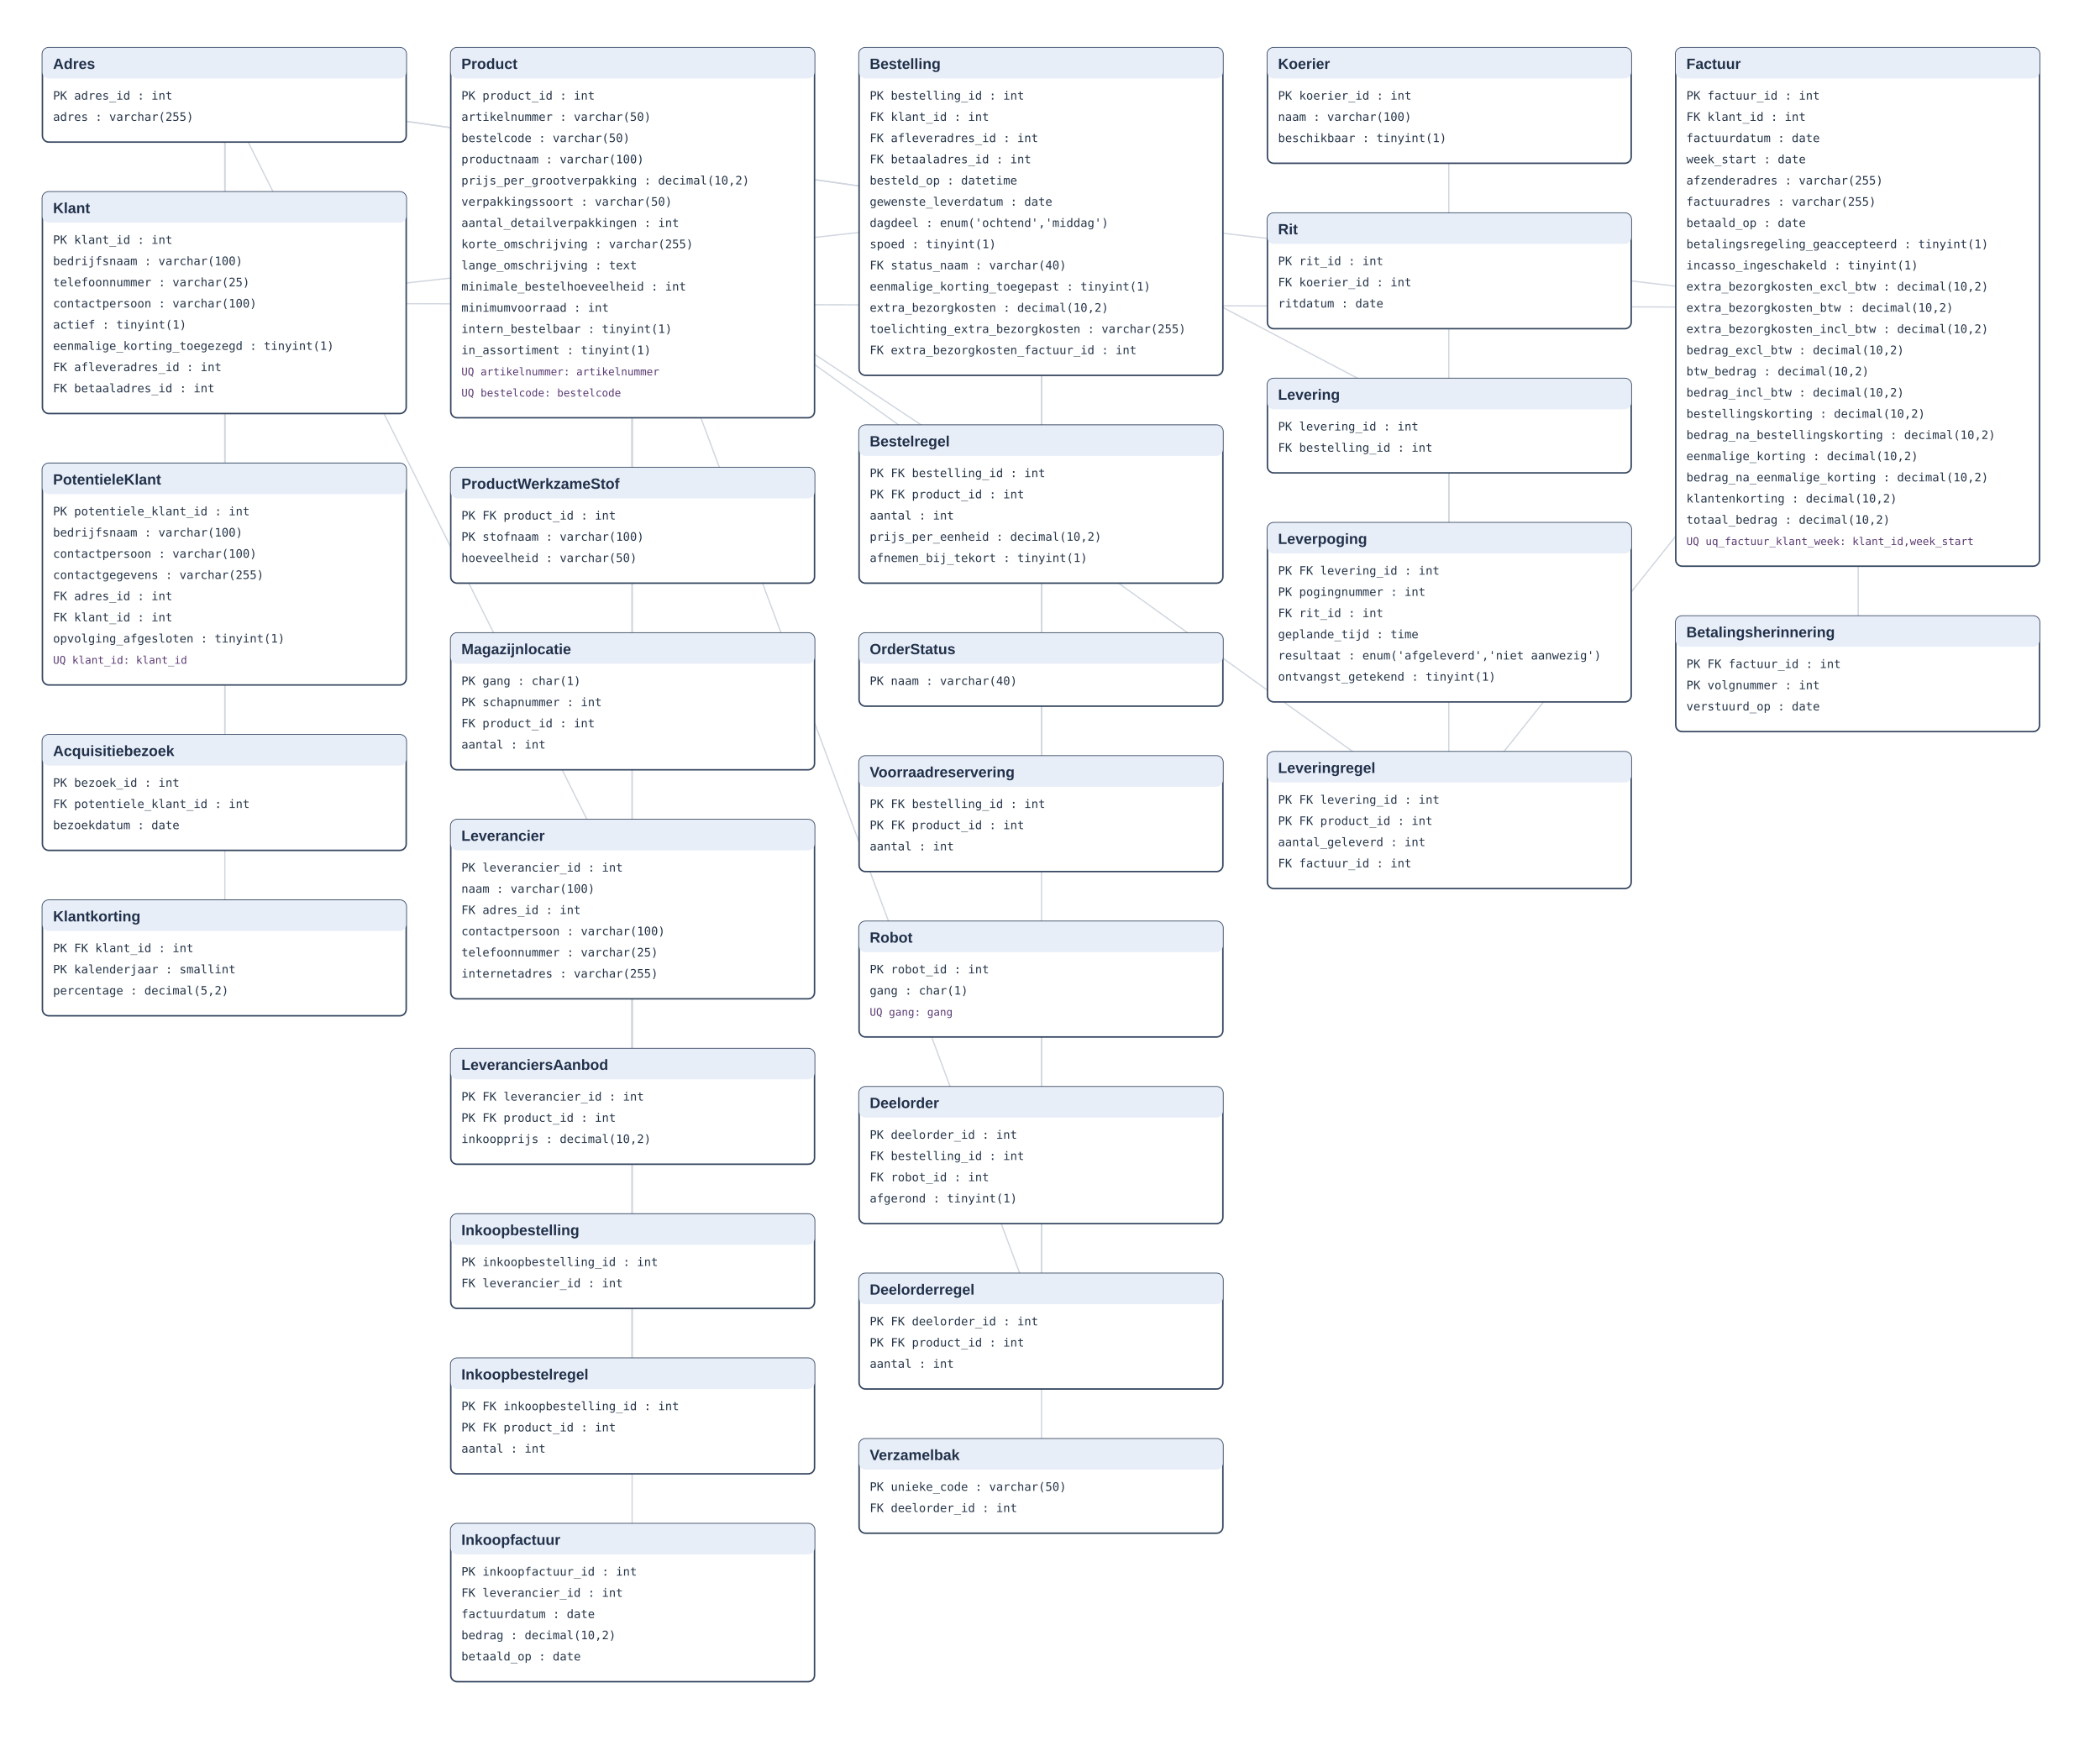
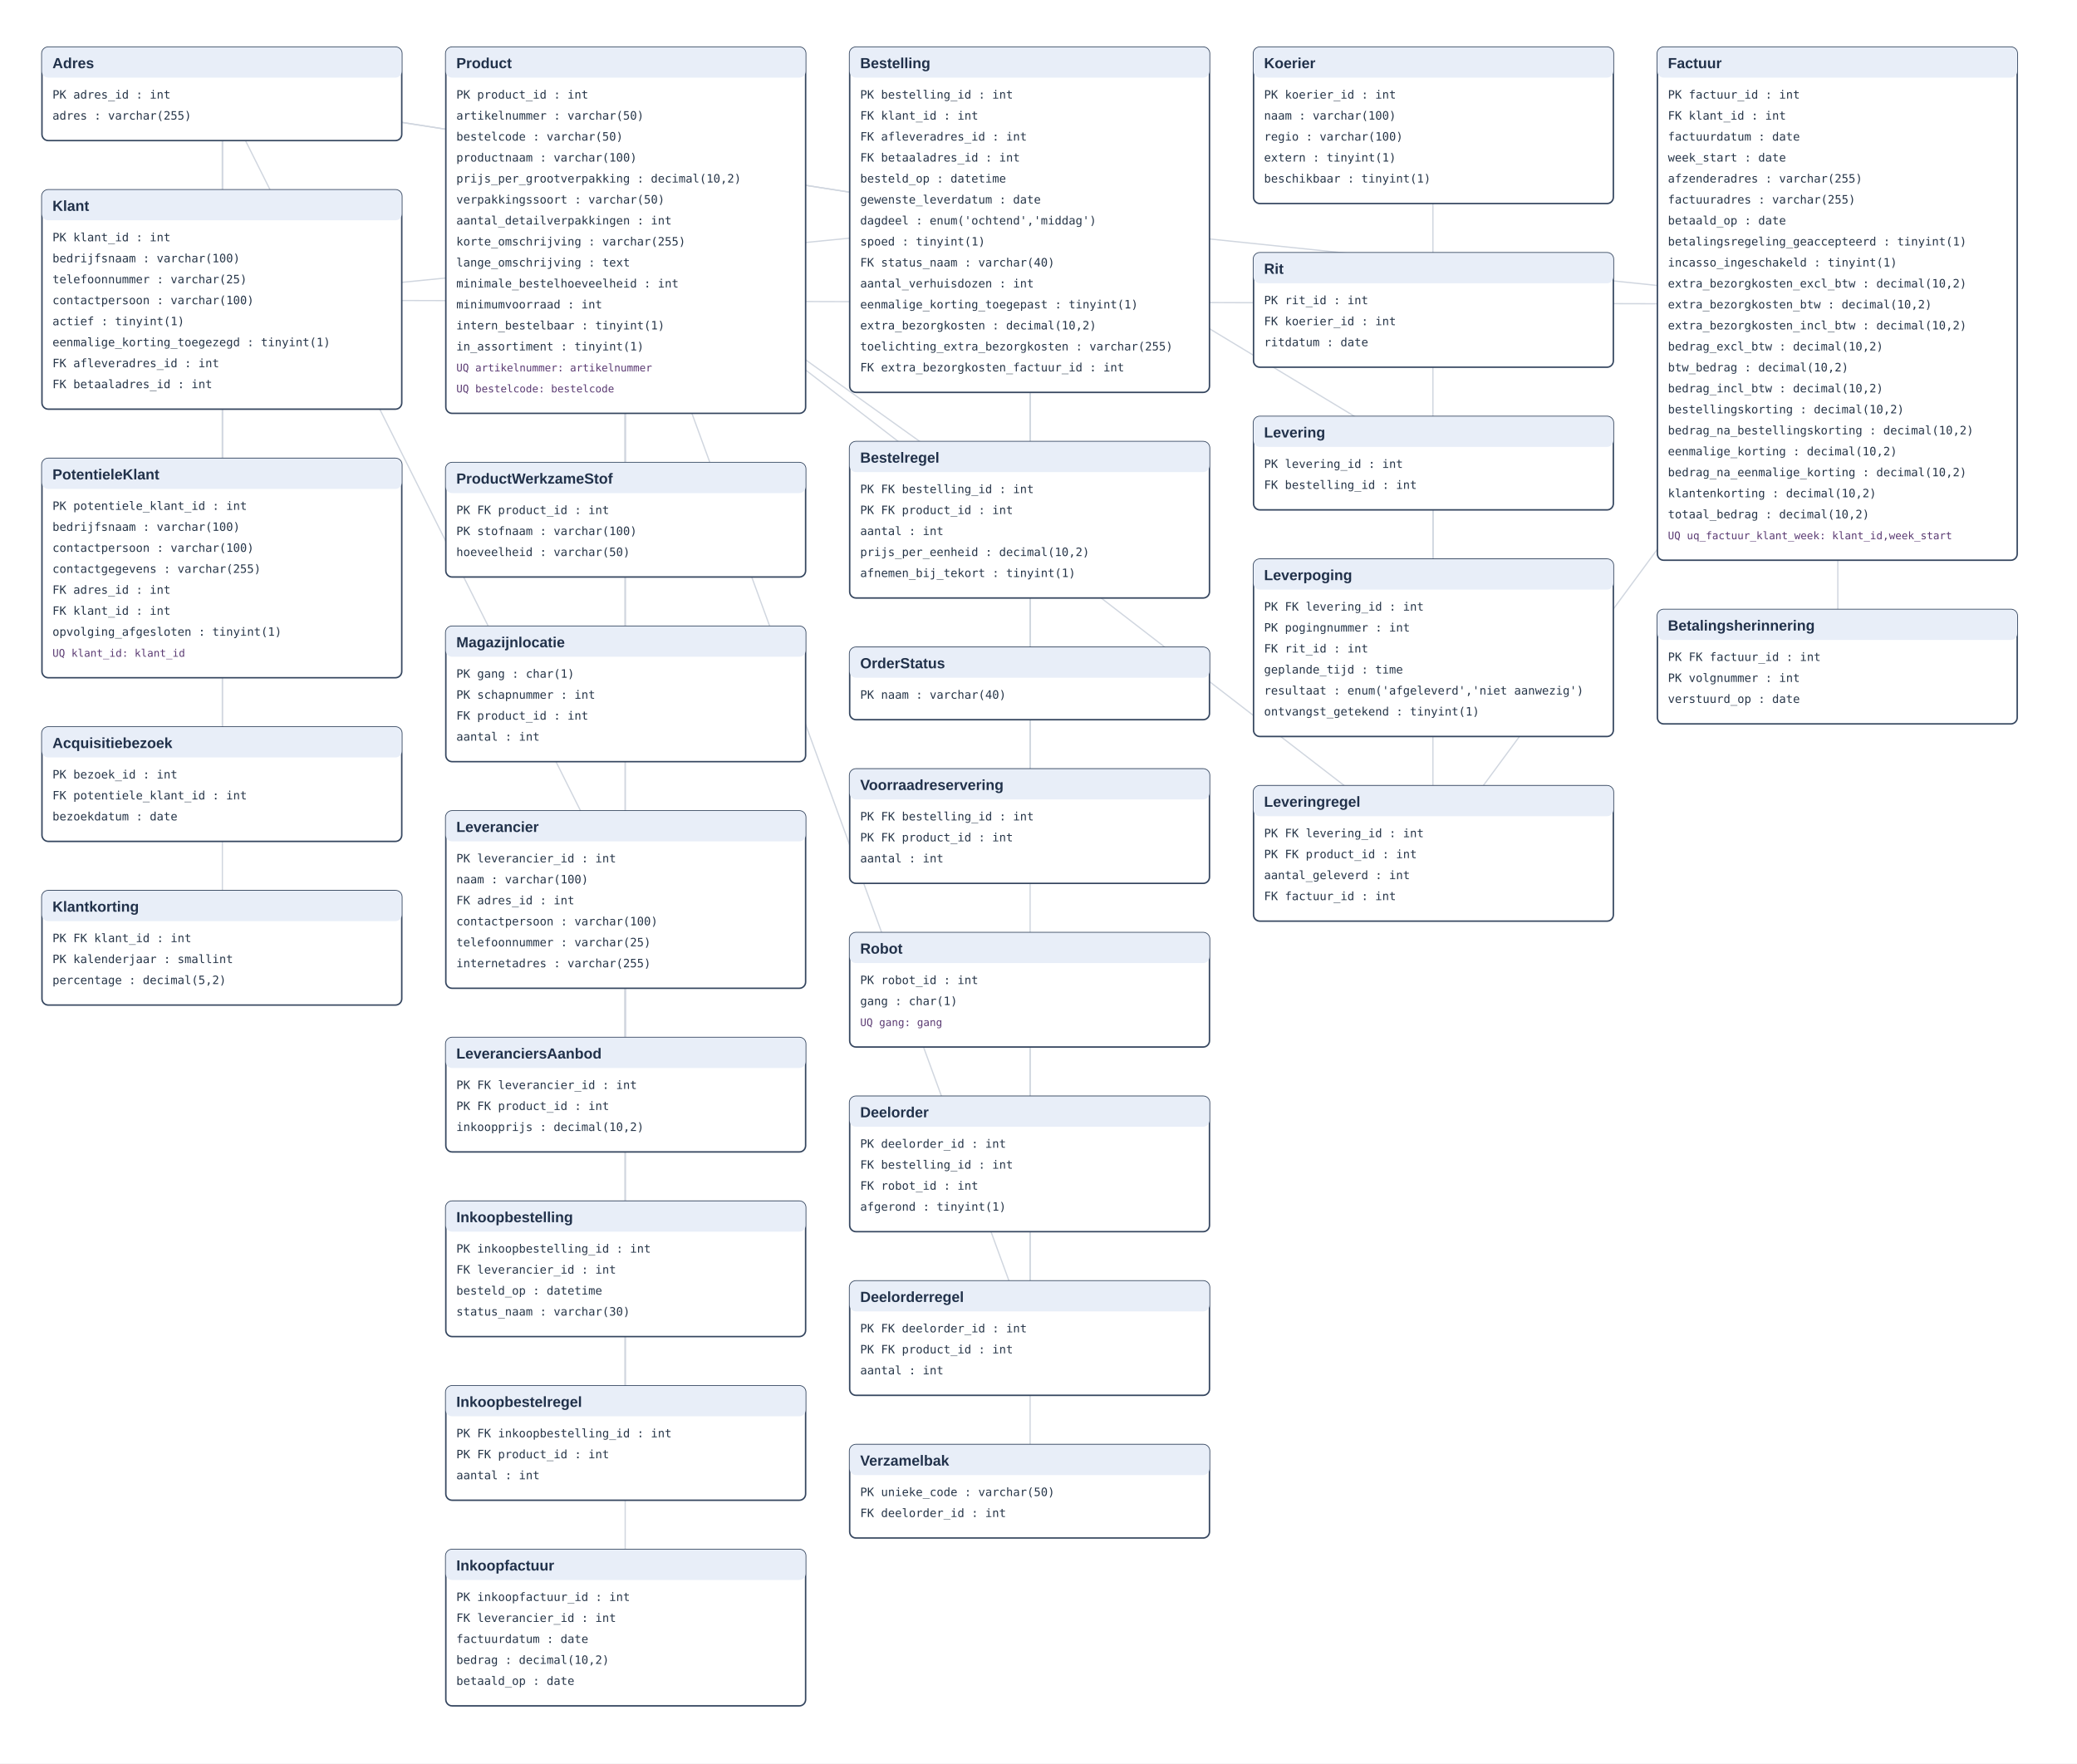
- <svg xmlns="http://www.w3.org/2000/svg" width="1980" height="1641" viewBox="0 0 1980 1641">
+ <svg xmlns="http://www.w3.org/2000/svg" width="1980" height="1681" viewBox="0 0 1980 1681">
  <rect width="100%" height="100%" fill="#fff" />
  <defs>
    <marker id="arrow" markerWidth="7" markerHeight="7" refX="6" refY="3" orient="auto">
      <path d="M0 0 L6 3 L0 6" fill="none" stroke="#A0ACBD" />
    </marker>
  </defs>
  <path d="M212,748 L212,542" stroke="#D0D6DF" stroke-width="1.2" fill="none" marker-end="url(#arrow)" />
-   <path d="M982,200 L212,286" stroke="#D0D6DF" stroke-width="1.2" fill="none" marker-end="url(#arrow)" />
-   <path d="M982,200 L212,90" stroke="#D0D6DF" stroke-width="1.2" fill="none" marker-end="url(#arrow)" />
-   <path d="M982,200 L212,90" stroke="#D0D6DF" stroke-width="1.2" fill="none" marker-end="url(#arrow)" />
-   <path d="M982,200 L982,632" stroke="#D0D6DF" stroke-width="1.2" fill="none" marker-end="url(#arrow)" />
-   <path d="M982,200 L1752,290" stroke="#D0D6DF" stroke-width="1.2" fill="none" marker-end="url(#arrow)" />
-   <path d="M982,476 L982,200" stroke="#D0D6DF" stroke-width="1.2" fill="none" marker-end="url(#arrow)" />
-   <path d="M982,476 L596,220" stroke="#D0D6DF" stroke-width="1.2" fill="none" marker-end="url(#arrow)" />
+   <path d="M982,210 L212,286" stroke="#D0D6DF" stroke-width="1.2" fill="none" marker-end="url(#arrow)" />
+   <path d="M982,210 L212,90" stroke="#D0D6DF" stroke-width="1.2" fill="none" marker-end="url(#arrow)" />
+   <path d="M982,210 L212,90" stroke="#D0D6DF" stroke-width="1.2" fill="none" marker-end="url(#arrow)" />
+   <path d="M982,210 L982,652" stroke="#D0D6DF" stroke-width="1.2" fill="none" marker-end="url(#arrow)" />
+   <path d="M982,210 L1752,290" stroke="#D0D6DF" stroke-width="1.2" fill="none" marker-end="url(#arrow)" />
+   <path d="M982,496 L982,210" stroke="#D0D6DF" stroke-width="1.2" fill="none" marker-end="url(#arrow)" />
+   <path d="M982,496 L596,220" stroke="#D0D6DF" stroke-width="1.2" fill="none" marker-end="url(#arrow)" />
  <path d="M1752,636 L1752,290" stroke="#D0D6DF" stroke-width="1.2" fill="none" marker-end="url(#arrow)" />
-   <path d="M982,1090 L982,200" stroke="#D0D6DF" stroke-width="1.2" fill="none" marker-end="url(#arrow)" />
-   <path d="M982,1090 L982,924" stroke="#D0D6DF" stroke-width="1.2" fill="none" marker-end="url(#arrow)" />
-   <path d="M982,1256 L982,1090" stroke="#D0D6DF" stroke-width="1.2" fill="none" marker-end="url(#arrow)" />
-   <path d="M982,1256 L596,220" stroke="#D0D6DF" stroke-width="1.2" fill="none" marker-end="url(#arrow)" />
+   <path d="M982,1110 L982,210" stroke="#D0D6DF" stroke-width="1.2" fill="none" marker-end="url(#arrow)" />
+   <path d="M982,1110 L982,944" stroke="#D0D6DF" stroke-width="1.2" fill="none" marker-end="url(#arrow)" />
+   <path d="M982,1276 L982,1110" stroke="#D0D6DF" stroke-width="1.2" fill="none" marker-end="url(#arrow)" />
+   <path d="M982,1276 L596,220" stroke="#D0D6DF" stroke-width="1.2" fill="none" marker-end="url(#arrow)" />
  <path d="M1752,290 L212,286" stroke="#D0D6DF" stroke-width="1.2" fill="none" marker-end="url(#arrow)" />
-   <path d="M596,1190 L596,858" stroke="#D0D6DF" stroke-width="1.2" fill="none" marker-end="url(#arrow)" />
-   <path d="M596,1336 L596,1190" stroke="#D0D6DF" stroke-width="1.2" fill="none" marker-end="url(#arrow)" />
-   <path d="M596,1336 L596,220" stroke="#D0D6DF" stroke-width="1.2" fill="none" marker-end="url(#arrow)" />
-   <path d="M596,1512 L596,858" stroke="#D0D6DF" stroke-width="1.2" fill="none" marker-end="url(#arrow)" />
+   <path d="M596,1210 L596,858" stroke="#D0D6DF" stroke-width="1.2" fill="none" marker-end="url(#arrow)" />
+   <path d="M596,1376 L596,1210" stroke="#D0D6DF" stroke-width="1.2" fill="none" marker-end="url(#arrow)" />
+   <path d="M596,1376 L596,220" stroke="#D0D6DF" stroke-width="1.2" fill="none" marker-end="url(#arrow)" />
+   <path d="M596,1552 L596,858" stroke="#D0D6DF" stroke-width="1.2" fill="none" marker-end="url(#arrow)" />
  <path d="M212,286 L212,90" stroke="#D0D6DF" stroke-width="1.2" fill="none" marker-end="url(#arrow)" />
  <path d="M212,286 L212,90" stroke="#D0D6DF" stroke-width="1.2" fill="none" marker-end="url(#arrow)" />
  <path d="M212,904 L212,286" stroke="#D0D6DF" stroke-width="1.2" fill="none" marker-end="url(#arrow)" />
  <path d="M596,858 L212,90" stroke="#D0D6DF" stroke-width="1.2" fill="none" marker-end="url(#arrow)" />
  <path d="M596,1044 L596,858" stroke="#D0D6DF" stroke-width="1.2" fill="none" marker-end="url(#arrow)" />
  <path d="M596,1044 L596,220" stroke="#D0D6DF" stroke-width="1.2" fill="none" marker-end="url(#arrow)" />
-   <path d="M1366,402 L982,200" stroke="#D0D6DF" stroke-width="1.2" fill="none" marker-end="url(#arrow)" />
-   <path d="M1366,774 L1366,402" stroke="#D0D6DF" stroke-width="1.2" fill="none" marker-end="url(#arrow)" />
-   <path d="M1366,774 L596,220" stroke="#D0D6DF" stroke-width="1.2" fill="none" marker-end="url(#arrow)" />
-   <path d="M1366,774 L1752,290" stroke="#D0D6DF" stroke-width="1.2" fill="none" marker-end="url(#arrow)" />
-   <path d="M1366,578 L1366,402" stroke="#D0D6DF" stroke-width="1.2" fill="none" marker-end="url(#arrow)" />
-   <path d="M1366,578 L1366,256" stroke="#D0D6DF" stroke-width="1.2" fill="none" marker-end="url(#arrow)" />
+   <path d="M1366,442 L982,210" stroke="#D0D6DF" stroke-width="1.2" fill="none" marker-end="url(#arrow)" />
+   <path d="M1366,814 L1366,442" stroke="#D0D6DF" stroke-width="1.2" fill="none" marker-end="url(#arrow)" />
+   <path d="M1366,814 L596,220" stroke="#D0D6DF" stroke-width="1.2" fill="none" marker-end="url(#arrow)" />
+   <path d="M1366,814 L1752,290" stroke="#D0D6DF" stroke-width="1.2" fill="none" marker-end="url(#arrow)" />
+   <path d="M1366,618 L1366,442" stroke="#D0D6DF" stroke-width="1.2" fill="none" marker-end="url(#arrow)" />
+   <path d="M1366,618 L1366,296" stroke="#D0D6DF" stroke-width="1.2" fill="none" marker-end="url(#arrow)" />
  <path d="M596,662 L596,220" stroke="#D0D6DF" stroke-width="1.2" fill="none" marker-end="url(#arrow)" />
  <path d="M212,542 L212,90" stroke="#D0D6DF" stroke-width="1.2" fill="none" marker-end="url(#arrow)" />
  <path d="M212,542 L212,286" stroke="#D0D6DF" stroke-width="1.2" fill="none" marker-end="url(#arrow)" />
  <path d="M596,496 L596,220" stroke="#D0D6DF" stroke-width="1.2" fill="none" marker-end="url(#arrow)" />
-   <path d="M1366,256 L1366,100" stroke="#D0D6DF" stroke-width="1.2" fill="none" marker-end="url(#arrow)" />
-   <path d="M982,1402 L982,1090" stroke="#D0D6DF" stroke-width="1.2" fill="none" marker-end="url(#arrow)" />
-   <path d="M982,768 L982,476" stroke="#D0D6DF" stroke-width="1.2" fill="none" marker-end="url(#arrow)" />
-   <path d="M982,768 L982,476" stroke="#D0D6DF" stroke-width="1.2" fill="none" marker-end="url(#arrow)" />
+   <path d="M1366,296 L1366,120" stroke="#D0D6DF" stroke-width="1.2" fill="none" marker-end="url(#arrow)" />
+   <path d="M982,1422 L982,1110" stroke="#D0D6DF" stroke-width="1.2" fill="none" marker-end="url(#arrow)" />
+   <path d="M982,788 L982,496" stroke="#D0D6DF" stroke-width="1.2" fill="none" marker-end="url(#arrow)" />
+   <path d="M982,788 L982,496" stroke="#D0D6DF" stroke-width="1.2" fill="none" marker-end="url(#arrow)" />
  <rect x="40" y="45" width="343" height="89" rx="6" fill="white" stroke="#35465F" stroke-width="1.4" />
  <rect x="40" y="45" width="343" height="29" rx="6" fill="#E8EEF8" />
  <text x="50" y="65" font-family="Arial" font-size="14" font-weight="bold" fill="#21314A">Adres</text>
  <text x="50" y="94" font-family="monospace" font-size="11" fill="#263548">PK adres_id : int</text>
  <text x="50" y="114" font-family="monospace" font-size="11" fill="#263548">adres : varchar(255)</text>
  <rect x="40" y="181" width="343" height="209" rx="6" fill="white" stroke="#35465F" stroke-width="1.4" />
  <rect x="40" y="181" width="343" height="29" rx="6" fill="#E8EEF8" />
  <text x="50" y="201" font-family="Arial" font-size="14" font-weight="bold" fill="#21314A">Klant</text>
  <text x="50" y="230" font-family="monospace" font-size="11" fill="#263548">PK klant_id : int</text>
  <text x="50" y="250" font-family="monospace" font-size="11" fill="#263548">bedrijfsnaam : varchar(100)</text>
  <text x="50" y="270" font-family="monospace" font-size="11" fill="#263548">telefoonnummer : varchar(25)</text>
  <text x="50" y="290" font-family="monospace" font-size="11" fill="#263548">contactpersoon : varchar(100)</text>
  <text x="50" y="310" font-family="monospace" font-size="11" fill="#263548">actief : tinyint(1)</text>
  <text x="50" y="330" font-family="monospace" font-size="11" fill="#263548">eenmalige_korting_toegezegd : tinyint(1)</text>
  <text x="50" y="350" font-family="monospace" font-size="11" fill="#263548">FK afleveradres_id : int</text>
  <text x="50" y="370" font-family="monospace" font-size="11" fill="#263548">FK betaaladres_id : int</text>
  <rect x="40" y="437" width="343" height="209" rx="6" fill="white" stroke="#35465F" stroke-width="1.4" />
  <rect x="40" y="437" width="343" height="29" rx="6" fill="#E8EEF8" />
  <text x="50" y="457" font-family="Arial" font-size="14" font-weight="bold" fill="#21314A">PotentieleKlant</text>
  <text x="50" y="486" font-family="monospace" font-size="11" fill="#263548">PK potentiele_klant_id : int</text>
  <text x="50" y="506" font-family="monospace" font-size="11" fill="#263548">bedrijfsnaam : varchar(100)</text>
  <text x="50" y="526" font-family="monospace" font-size="11" fill="#263548">contactpersoon : varchar(100)</text>
  <text x="50" y="546" font-family="monospace" font-size="11" fill="#263548">contactgegevens : varchar(255)</text>
  <text x="50" y="566" font-family="monospace" font-size="11" fill="#263548">FK adres_id : int</text>
  <text x="50" y="586" font-family="monospace" font-size="11" fill="#263548">FK klant_id : int</text>
  <text x="50" y="606" font-family="monospace" font-size="11" fill="#263548">opvolging_afgesloten : tinyint(1)</text>
  <text x="50" y="626" font-family="monospace" font-size="10" fill="#5A3A72">UQ klant_id: klant_id</text>
  <rect x="40" y="693" width="343" height="109" rx="6" fill="white" stroke="#35465F" stroke-width="1.4" />
  <rect x="40" y="693" width="343" height="29" rx="6" fill="#E8EEF8" />
  <text x="50" y="713" font-family="Arial" font-size="14" font-weight="bold" fill="#21314A">Acquisitiebezoek</text>
  <text x="50" y="742" font-family="monospace" font-size="11" fill="#263548">PK bezoek_id : int</text>
  <text x="50" y="762" font-family="monospace" font-size="11" fill="#263548">FK potentiele_klant_id : int</text>
  <text x="50" y="782" font-family="monospace" font-size="11" fill="#263548">bezoekdatum : date</text>
  <rect x="40" y="849" width="343" height="109" rx="6" fill="white" stroke="#35465F" stroke-width="1.4" />
  <rect x="40" y="849" width="343" height="29" rx="6" fill="#E8EEF8" />
  <text x="50" y="869" font-family="Arial" font-size="14" font-weight="bold" fill="#21314A">Klantkorting</text>
  <text x="50" y="898" font-family="monospace" font-size="11" fill="#263548">PK FK klant_id : int</text>
  <text x="50" y="918" font-family="monospace" font-size="11" fill="#263548">PK kalenderjaar : smallint</text>
  <text x="50" y="938" font-family="monospace" font-size="11" fill="#263548">percentage : decimal(5,2)</text>
  <rect x="425" y="45" width="343" height="349" rx="6" fill="white" stroke="#35465F" stroke-width="1.4" />
  <rect x="425" y="45" width="343" height="29" rx="6" fill="#E8EEF8" />
  <text x="435" y="65" font-family="Arial" font-size="14" font-weight="bold" fill="#21314A">Product</text>
  <text x="435" y="94" font-family="monospace" font-size="11" fill="#263548">PK product_id : int</text>
  <text x="435" y="114" font-family="monospace" font-size="11" fill="#263548">artikelnummer : varchar(50)</text>
  <text x="435" y="134" font-family="monospace" font-size="11" fill="#263548">bestelcode : varchar(50)</text>
  <text x="435" y="154" font-family="monospace" font-size="11" fill="#263548">productnaam : varchar(100)</text>
  <text x="435" y="174" font-family="monospace" font-size="11" fill="#263548">prijs_per_grootverpakking : decimal(10,2)</text>
  <text x="435" y="194" font-family="monospace" font-size="11" fill="#263548">verpakkingssoort : varchar(50)</text>
  <text x="435" y="214" font-family="monospace" font-size="11" fill="#263548">aantal_detailverpakkingen : int</text>
  <text x="435" y="234" font-family="monospace" font-size="11" fill="#263548">korte_omschrijving : varchar(255)</text>
  <text x="435" y="254" font-family="monospace" font-size="11" fill="#263548">lange_omschrijving : text</text>
  <text x="435" y="274" font-family="monospace" font-size="11" fill="#263548">minimale_bestelhoeveelheid : int</text>
  <text x="435" y="294" font-family="monospace" font-size="11" fill="#263548">minimumvoorraad : int</text>
  <text x="435" y="314" font-family="monospace" font-size="11" fill="#263548">intern_bestelbaar : tinyint(1)</text>
  <text x="435" y="334" font-family="monospace" font-size="11" fill="#263548">in_assortiment : tinyint(1)</text>
  <text x="435" y="354" font-family="monospace" font-size="10" fill="#5A3A72">UQ artikelnummer: artikelnummer</text>
  <text x="435" y="374" font-family="monospace" font-size="10" fill="#5A3A72">UQ bestelcode: bestelcode</text>
  <rect x="425" y="441" width="343" height="109" rx="6" fill="white" stroke="#35465F" stroke-width="1.4" />
  <rect x="425" y="441" width="343" height="29" rx="6" fill="#E8EEF8" />
  <text x="435" y="461" font-family="Arial" font-size="14" font-weight="bold" fill="#21314A">ProductWerkzameStof</text>
  <text x="435" y="490" font-family="monospace" font-size="11" fill="#263548">PK FK product_id : int</text>
  <text x="435" y="510" font-family="monospace" font-size="11" fill="#263548">PK stofnaam : varchar(100)</text>
  <text x="435" y="530" font-family="monospace" font-size="11" fill="#263548">hoeveelheid : varchar(50)</text>
  <rect x="425" y="597" width="343" height="129" rx="6" fill="white" stroke="#35465F" stroke-width="1.4" />
  <rect x="425" y="597" width="343" height="29" rx="6" fill="#E8EEF8" />
  <text x="435" y="617" font-family="Arial" font-size="14" font-weight="bold" fill="#21314A">Magazijnlocatie</text>
  <text x="435" y="646" font-family="monospace" font-size="11" fill="#263548">PK gang : char(1)</text>
  <text x="435" y="666" font-family="monospace" font-size="11" fill="#263548">PK schapnummer : int</text>
  <text x="435" y="686" font-family="monospace" font-size="11" fill="#263548">FK product_id : int</text>
  <text x="435" y="706" font-family="monospace" font-size="11" fill="#263548">aantal : int</text>
  <rect x="425" y="773" width="343" height="169" rx="6" fill="white" stroke="#35465F" stroke-width="1.4" />
  <rect x="425" y="773" width="343" height="29" rx="6" fill="#E8EEF8" />
  <text x="435" y="793" font-family="Arial" font-size="14" font-weight="bold" fill="#21314A">Leverancier</text>
  <text x="435" y="822" font-family="monospace" font-size="11" fill="#263548">PK leverancier_id : int</text>
  <text x="435" y="842" font-family="monospace" font-size="11" fill="#263548">naam : varchar(100)</text>
  <text x="435" y="862" font-family="monospace" font-size="11" fill="#263548">FK adres_id : int</text>
  <text x="435" y="882" font-family="monospace" font-size="11" fill="#263548">contactpersoon : varchar(100)</text>
  <text x="435" y="902" font-family="monospace" font-size="11" fill="#263548">telefoonnummer : varchar(25)</text>
  <text x="435" y="922" font-family="monospace" font-size="11" fill="#263548">internetadres : varchar(255)</text>
  <rect x="425" y="989" width="343" height="109" rx="6" fill="white" stroke="#35465F" stroke-width="1.4" />
  <rect x="425" y="989" width="343" height="29" rx="6" fill="#E8EEF8" />
  <text x="435" y="1009" font-family="Arial" font-size="14" font-weight="bold" fill="#21314A">LeveranciersAanbod</text>
  <text x="435" y="1038" font-family="monospace" font-size="11" fill="#263548">PK FK leverancier_id : int</text>
  <text x="435" y="1058" font-family="monospace" font-size="11" fill="#263548">PK FK product_id : int</text>
  <text x="435" y="1078" font-family="monospace" font-size="11" fill="#263548">inkoopprijs : decimal(10,2)</text>
-   <rect x="425" y="1145" width="343" height="89" rx="6" fill="white" stroke="#35465F" stroke-width="1.4" />
+   <rect x="425" y="1145" width="343" height="129" rx="6" fill="white" stroke="#35465F" stroke-width="1.4" />
  <rect x="425" y="1145" width="343" height="29" rx="6" fill="#E8EEF8" />
  <text x="435" y="1165" font-family="Arial" font-size="14" font-weight="bold" fill="#21314A">Inkoopbestelling</text>
  <text x="435" y="1194" font-family="monospace" font-size="11" fill="#263548">PK inkoopbestelling_id : int</text>
  <text x="435" y="1214" font-family="monospace" font-size="11" fill="#263548">FK leverancier_id : int</text>
-   <rect x="425" y="1281" width="343" height="109" rx="6" fill="white" stroke="#35465F" stroke-width="1.4" />
-   <rect x="425" y="1281" width="343" height="29" rx="6" fill="#E8EEF8" />
-   <text x="435" y="1301" font-family="Arial" font-size="14" font-weight="bold" fill="#21314A">Inkoopbestelregel</text>
-   <text x="435" y="1330" font-family="monospace" font-size="11" fill="#263548">PK FK inkoopbestelling_id : int</text>
-   <text x="435" y="1350" font-family="monospace" font-size="11" fill="#263548">PK FK product_id : int</text>
-   <text x="435" y="1370" font-family="monospace" font-size="11" fill="#263548">aantal : int</text>
-   <rect x="425" y="1437" width="343" height="149" rx="6" fill="white" stroke="#35465F" stroke-width="1.4" />
-   <rect x="425" y="1437" width="343" height="29" rx="6" fill="#E8EEF8" />
-   <text x="435" y="1457" font-family="Arial" font-size="14" font-weight="bold" fill="#21314A">Inkoopfactuur</text>
-   <text x="435" y="1486" font-family="monospace" font-size="11" fill="#263548">PK inkoopfactuur_id : int</text>
-   <text x="435" y="1506" font-family="monospace" font-size="11" fill="#263548">FK leverancier_id : int</text>
-   <text x="435" y="1526" font-family="monospace" font-size="11" fill="#263548">factuurdatum : date</text>
-   <text x="435" y="1546" font-family="monospace" font-size="11" fill="#263548">bedrag : decimal(10,2)</text>
-   <text x="435" y="1566" font-family="monospace" font-size="11" fill="#263548">betaald_op : date</text>
-   <rect x="810" y="45" width="343" height="309" rx="6" fill="white" stroke="#35465F" stroke-width="1.4" />
+   <text x="435" y="1234" font-family="monospace" font-size="11" fill="#263548">besteld_op : datetime</text>
+   <text x="435" y="1254" font-family="monospace" font-size="11" fill="#263548">status_naam : varchar(30)</text>
+   <rect x="425" y="1321" width="343" height="109" rx="6" fill="white" stroke="#35465F" stroke-width="1.4" />
+   <rect x="425" y="1321" width="343" height="29" rx="6" fill="#E8EEF8" />
+   <text x="435" y="1341" font-family="Arial" font-size="14" font-weight="bold" fill="#21314A">Inkoopbestelregel</text>
+   <text x="435" y="1370" font-family="monospace" font-size="11" fill="#263548">PK FK inkoopbestelling_id : int</text>
+   <text x="435" y="1390" font-family="monospace" font-size="11" fill="#263548">PK FK product_id : int</text>
+   <text x="435" y="1410" font-family="monospace" font-size="11" fill="#263548">aantal : int</text>
+   <rect x="425" y="1477" width="343" height="149" rx="6" fill="white" stroke="#35465F" stroke-width="1.4" />
+   <rect x="425" y="1477" width="343" height="29" rx="6" fill="#E8EEF8" />
+   <text x="435" y="1497" font-family="Arial" font-size="14" font-weight="bold" fill="#21314A">Inkoopfactuur</text>
+   <text x="435" y="1526" font-family="monospace" font-size="11" fill="#263548">PK inkoopfactuur_id : int</text>
+   <text x="435" y="1546" font-family="monospace" font-size="11" fill="#263548">FK leverancier_id : int</text>
+   <text x="435" y="1566" font-family="monospace" font-size="11" fill="#263548">factuurdatum : date</text>
+   <text x="435" y="1586" font-family="monospace" font-size="11" fill="#263548">bedrag : decimal(10,2)</text>
+   <text x="435" y="1606" font-family="monospace" font-size="11" fill="#263548">betaald_op : date</text>
+   <rect x="810" y="45" width="343" height="329" rx="6" fill="white" stroke="#35465F" stroke-width="1.4" />
  <rect x="810" y="45" width="343" height="29" rx="6" fill="#E8EEF8" />
  <text x="820" y="65" font-family="Arial" font-size="14" font-weight="bold" fill="#21314A">Bestelling</text>
  <text x="820" y="94" font-family="monospace" font-size="11" fill="#263548">PK bestelling_id : int</text>
  <text x="820" y="114" font-family="monospace" font-size="11" fill="#263548">FK klant_id : int</text>
  <text x="820" y="134" font-family="monospace" font-size="11" fill="#263548">FK afleveradres_id : int</text>
  <text x="820" y="154" font-family="monospace" font-size="11" fill="#263548">FK betaaladres_id : int</text>
  <text x="820" y="174" font-family="monospace" font-size="11" fill="#263548">besteld_op : datetime</text>
  <text x="820" y="194" font-family="monospace" font-size="11" fill="#263548">gewenste_leverdatum : date</text>
  <text x="820" y="214" font-family="monospace" font-size="11" fill="#263548">dagdeel : enum('ochtend','middag')</text>
  <text x="820" y="234" font-family="monospace" font-size="11" fill="#263548">spoed : tinyint(1)</text>
  <text x="820" y="254" font-family="monospace" font-size="11" fill="#263548">FK status_naam : varchar(40)</text>
-   <text x="820" y="274" font-family="monospace" font-size="11" fill="#263548">eenmalige_korting_toegepast : tinyint(1)</text>
-   <text x="820" y="294" font-family="monospace" font-size="11" fill="#263548">extra_bezorgkosten : decimal(10,2)</text>
-   <text x="820" y="314" font-family="monospace" font-size="11" fill="#263548">toelichting_extra_bezorgkosten : varchar(255)</text>
-   <text x="820" y="334" font-family="monospace" font-size="11" fill="#263548">FK extra_bezorgkosten_factuur_id : int</text>
-   <rect x="810" y="401" width="343" height="149" rx="6" fill="white" stroke="#35465F" stroke-width="1.4" />
-   <rect x="810" y="401" width="343" height="29" rx="6" fill="#E8EEF8" />
-   <text x="820" y="421" font-family="Arial" font-size="14" font-weight="bold" fill="#21314A">Bestelregel</text>
-   <text x="820" y="450" font-family="monospace" font-size="11" fill="#263548">PK FK bestelling_id : int</text>
-   <text x="820" y="470" font-family="monospace" font-size="11" fill="#263548">PK FK product_id : int</text>
-   <text x="820" y="490" font-family="monospace" font-size="11" fill="#263548">aantal : int</text>
-   <text x="820" y="510" font-family="monospace" font-size="11" fill="#263548">prijs_per_eenheid : decimal(10,2)</text>
-   <text x="820" y="530" font-family="monospace" font-size="11" fill="#263548">afnemen_bij_tekort : tinyint(1)</text>
-   <rect x="810" y="597" width="343" height="69" rx="6" fill="white" stroke="#35465F" stroke-width="1.4" />
-   <rect x="810" y="597" width="343" height="29" rx="6" fill="#E8EEF8" />
-   <text x="820" y="617" font-family="Arial" font-size="14" font-weight="bold" fill="#21314A">OrderStatus</text>
-   <text x="820" y="646" font-family="monospace" font-size="11" fill="#263548">PK naam : varchar(40)</text>
-   <rect x="810" y="713" width="343" height="109" rx="6" fill="white" stroke="#35465F" stroke-width="1.4" />
-   <rect x="810" y="713" width="343" height="29" rx="6" fill="#E8EEF8" />
-   <text x="820" y="733" font-family="Arial" font-size="14" font-weight="bold" fill="#21314A">Voorraadreservering</text>
-   <text x="820" y="762" font-family="monospace" font-size="11" fill="#263548">PK FK bestelling_id : int</text>
-   <text x="820" y="782" font-family="monospace" font-size="11" fill="#263548">PK FK product_id : int</text>
-   <text x="820" y="802" font-family="monospace" font-size="11" fill="#263548">aantal : int</text>
-   <rect x="810" y="869" width="343" height="109" rx="6" fill="white" stroke="#35465F" stroke-width="1.4" />
-   <rect x="810" y="869" width="343" height="29" rx="6" fill="#E8EEF8" />
-   <text x="820" y="889" font-family="Arial" font-size="14" font-weight="bold" fill="#21314A">Robot</text>
-   <text x="820" y="918" font-family="monospace" font-size="11" fill="#263548">PK robot_id : int</text>
-   <text x="820" y="938" font-family="monospace" font-size="11" fill="#263548">gang : char(1)</text>
-   <text x="820" y="958" font-family="monospace" font-size="10" fill="#5A3A72">UQ gang: gang</text>
-   <rect x="810" y="1025" width="343" height="129" rx="6" fill="white" stroke="#35465F" stroke-width="1.4" />
-   <rect x="810" y="1025" width="343" height="29" rx="6" fill="#E8EEF8" />
-   <text x="820" y="1045" font-family="Arial" font-size="14" font-weight="bold" fill="#21314A">Deelorder</text>
-   <text x="820" y="1074" font-family="monospace" font-size="11" fill="#263548">PK deelorder_id : int</text>
-   <text x="820" y="1094" font-family="monospace" font-size="11" fill="#263548">FK bestelling_id : int</text>
-   <text x="820" y="1114" font-family="monospace" font-size="11" fill="#263548">FK robot_id : int</text>
-   <text x="820" y="1134" font-family="monospace" font-size="11" fill="#263548">afgerond : tinyint(1)</text>
-   <rect x="810" y="1201" width="343" height="109" rx="6" fill="white" stroke="#35465F" stroke-width="1.4" />
-   <rect x="810" y="1201" width="343" height="29" rx="6" fill="#E8EEF8" />
-   <text x="820" y="1221" font-family="Arial" font-size="14" font-weight="bold" fill="#21314A">Deelorderregel</text>
-   <text x="820" y="1250" font-family="monospace" font-size="11" fill="#263548">PK FK deelorder_id : int</text>
-   <text x="820" y="1270" font-family="monospace" font-size="11" fill="#263548">PK FK product_id : int</text>
-   <text x="820" y="1290" font-family="monospace" font-size="11" fill="#263548">aantal : int</text>
-   <rect x="810" y="1357" width="343" height="89" rx="6" fill="white" stroke="#35465F" stroke-width="1.4" />
-   <rect x="810" y="1357" width="343" height="29" rx="6" fill="#E8EEF8" />
-   <text x="820" y="1377" font-family="Arial" font-size="14" font-weight="bold" fill="#21314A">Verzamelbak</text>
-   <text x="820" y="1406" font-family="monospace" font-size="11" fill="#263548">PK unieke_code : varchar(50)</text>
-   <text x="820" y="1426" font-family="monospace" font-size="11" fill="#263548">FK deelorder_id : int</text>
-   <rect x="1195" y="45" width="343" height="109" rx="6" fill="white" stroke="#35465F" stroke-width="1.4" />
+   <text x="820" y="274" font-family="monospace" font-size="11" fill="#263548">aantal_verhuisdozen : int</text>
+   <text x="820" y="294" font-family="monospace" font-size="11" fill="#263548">eenmalige_korting_toegepast : tinyint(1)</text>
+   <text x="820" y="314" font-family="monospace" font-size="11" fill="#263548">extra_bezorgkosten : decimal(10,2)</text>
+   <text x="820" y="334" font-family="monospace" font-size="11" fill="#263548">toelichting_extra_bezorgkosten : varchar(255)</text>
+   <text x="820" y="354" font-family="monospace" font-size="11" fill="#263548">FK extra_bezorgkosten_factuur_id : int</text>
+   <rect x="810" y="421" width="343" height="149" rx="6" fill="white" stroke="#35465F" stroke-width="1.4" />
+   <rect x="810" y="421" width="343" height="29" rx="6" fill="#E8EEF8" />
+   <text x="820" y="441" font-family="Arial" font-size="14" font-weight="bold" fill="#21314A">Bestelregel</text>
+   <text x="820" y="470" font-family="monospace" font-size="11" fill="#263548">PK FK bestelling_id : int</text>
+   <text x="820" y="490" font-family="monospace" font-size="11" fill="#263548">PK FK product_id : int</text>
+   <text x="820" y="510" font-family="monospace" font-size="11" fill="#263548">aantal : int</text>
+   <text x="820" y="530" font-family="monospace" font-size="11" fill="#263548">prijs_per_eenheid : decimal(10,2)</text>
+   <text x="820" y="550" font-family="monospace" font-size="11" fill="#263548">afnemen_bij_tekort : tinyint(1)</text>
+   <rect x="810" y="617" width="343" height="69" rx="6" fill="white" stroke="#35465F" stroke-width="1.4" />
+   <rect x="810" y="617" width="343" height="29" rx="6" fill="#E8EEF8" />
+   <text x="820" y="637" font-family="Arial" font-size="14" font-weight="bold" fill="#21314A">OrderStatus</text>
+   <text x="820" y="666" font-family="monospace" font-size="11" fill="#263548">PK naam : varchar(40)</text>
+   <rect x="810" y="733" width="343" height="109" rx="6" fill="white" stroke="#35465F" stroke-width="1.4" />
+   <rect x="810" y="733" width="343" height="29" rx="6" fill="#E8EEF8" />
+   <text x="820" y="753" font-family="Arial" font-size="14" font-weight="bold" fill="#21314A">Voorraadreservering</text>
+   <text x="820" y="782" font-family="monospace" font-size="11" fill="#263548">PK FK bestelling_id : int</text>
+   <text x="820" y="802" font-family="monospace" font-size="11" fill="#263548">PK FK product_id : int</text>
+   <text x="820" y="822" font-family="monospace" font-size="11" fill="#263548">aantal : int</text>
+   <rect x="810" y="889" width="343" height="109" rx="6" fill="white" stroke="#35465F" stroke-width="1.4" />
+   <rect x="810" y="889" width="343" height="29" rx="6" fill="#E8EEF8" />
+   <text x="820" y="909" font-family="Arial" font-size="14" font-weight="bold" fill="#21314A">Robot</text>
+   <text x="820" y="938" font-family="monospace" font-size="11" fill="#263548">PK robot_id : int</text>
+   <text x="820" y="958" font-family="monospace" font-size="11" fill="#263548">gang : char(1)</text>
+   <text x="820" y="978" font-family="monospace" font-size="10" fill="#5A3A72">UQ gang: gang</text>
+   <rect x="810" y="1045" width="343" height="129" rx="6" fill="white" stroke="#35465F" stroke-width="1.4" />
+   <rect x="810" y="1045" width="343" height="29" rx="6" fill="#E8EEF8" />
+   <text x="820" y="1065" font-family="Arial" font-size="14" font-weight="bold" fill="#21314A">Deelorder</text>
+   <text x="820" y="1094" font-family="monospace" font-size="11" fill="#263548">PK deelorder_id : int</text>
+   <text x="820" y="1114" font-family="monospace" font-size="11" fill="#263548">FK bestelling_id : int</text>
+   <text x="820" y="1134" font-family="monospace" font-size="11" fill="#263548">FK robot_id : int</text>
+   <text x="820" y="1154" font-family="monospace" font-size="11" fill="#263548">afgerond : tinyint(1)</text>
+   <rect x="810" y="1221" width="343" height="109" rx="6" fill="white" stroke="#35465F" stroke-width="1.4" />
+   <rect x="810" y="1221" width="343" height="29" rx="6" fill="#E8EEF8" />
+   <text x="820" y="1241" font-family="Arial" font-size="14" font-weight="bold" fill="#21314A">Deelorderregel</text>
+   <text x="820" y="1270" font-family="monospace" font-size="11" fill="#263548">PK FK deelorder_id : int</text>
+   <text x="820" y="1290" font-family="monospace" font-size="11" fill="#263548">PK FK product_id : int</text>
+   <text x="820" y="1310" font-family="monospace" font-size="11" fill="#263548">aantal : int</text>
+   <rect x="810" y="1377" width="343" height="89" rx="6" fill="white" stroke="#35465F" stroke-width="1.4" />
+   <rect x="810" y="1377" width="343" height="29" rx="6" fill="#E8EEF8" />
+   <text x="820" y="1397" font-family="Arial" font-size="14" font-weight="bold" fill="#21314A">Verzamelbak</text>
+   <text x="820" y="1426" font-family="monospace" font-size="11" fill="#263548">PK unieke_code : varchar(50)</text>
+   <text x="820" y="1446" font-family="monospace" font-size="11" fill="#263548">FK deelorder_id : int</text>
+   <rect x="1195" y="45" width="343" height="149" rx="6" fill="white" stroke="#35465F" stroke-width="1.4" />
  <rect x="1195" y="45" width="343" height="29" rx="6" fill="#E8EEF8" />
  <text x="1205" y="65" font-family="Arial" font-size="14" font-weight="bold" fill="#21314A">Koerier</text>
  <text x="1205" y="94" font-family="monospace" font-size="11" fill="#263548">PK koerier_id : int</text>
  <text x="1205" y="114" font-family="monospace" font-size="11" fill="#263548">naam : varchar(100)</text>
-   <text x="1205" y="134" font-family="monospace" font-size="11" fill="#263548">beschikbaar : tinyint(1)</text>
-   <rect x="1195" y="201" width="343" height="109" rx="6" fill="white" stroke="#35465F" stroke-width="1.4" />
-   <rect x="1195" y="201" width="343" height="29" rx="6" fill="#E8EEF8" />
-   <text x="1205" y="221" font-family="Arial" font-size="14" font-weight="bold" fill="#21314A">Rit</text>
-   <text x="1205" y="250" font-family="monospace" font-size="11" fill="#263548">PK rit_id : int</text>
-   <text x="1205" y="270" font-family="monospace" font-size="11" fill="#263548">FK koerier_id : int</text>
-   <text x="1205" y="290" font-family="monospace" font-size="11" fill="#263548">ritdatum : date</text>
-   <rect x="1195" y="357" width="343" height="89" rx="6" fill="white" stroke="#35465F" stroke-width="1.4" />
-   <rect x="1195" y="357" width="343" height="29" rx="6" fill="#E8EEF8" />
-   <text x="1205" y="377" font-family="Arial" font-size="14" font-weight="bold" fill="#21314A">Levering</text>
-   <text x="1205" y="406" font-family="monospace" font-size="11" fill="#263548">PK levering_id : int</text>
-   <text x="1205" y="426" font-family="monospace" font-size="11" fill="#263548">FK bestelling_id : int</text>
-   <rect x="1195" y="493" width="343" height="169" rx="6" fill="white" stroke="#35465F" stroke-width="1.4" />
-   <rect x="1195" y="493" width="343" height="29" rx="6" fill="#E8EEF8" />
-   <text x="1205" y="513" font-family="Arial" font-size="14" font-weight="bold" fill="#21314A">Leverpoging</text>
-   <text x="1205" y="542" font-family="monospace" font-size="11" fill="#263548">PK FK levering_id : int</text>
-   <text x="1205" y="562" font-family="monospace" font-size="11" fill="#263548">PK pogingnummer : int</text>
-   <text x="1205" y="582" font-family="monospace" font-size="11" fill="#263548">FK rit_id : int</text>
-   <text x="1205" y="602" font-family="monospace" font-size="11" fill="#263548">geplande_tijd : time</text>
-   <text x="1205" y="622" font-family="monospace" font-size="11" fill="#263548">resultaat : enum('afgeleverd','niet aanwezig')</text>
-   <text x="1205" y="642" font-family="monospace" font-size="11" fill="#263548">ontvangst_getekend : tinyint(1)</text>
-   <rect x="1195" y="709" width="343" height="129" rx="6" fill="white" stroke="#35465F" stroke-width="1.4" />
-   <rect x="1195" y="709" width="343" height="29" rx="6" fill="#E8EEF8" />
-   <text x="1205" y="729" font-family="Arial" font-size="14" font-weight="bold" fill="#21314A">Leveringregel</text>
-   <text x="1205" y="758" font-family="monospace" font-size="11" fill="#263548">PK FK levering_id : int</text>
-   <text x="1205" y="778" font-family="monospace" font-size="11" fill="#263548">PK FK product_id : int</text>
-   <text x="1205" y="798" font-family="monospace" font-size="11" fill="#263548">aantal_geleverd : int</text>
-   <text x="1205" y="818" font-family="monospace" font-size="11" fill="#263548">FK factuur_id : int</text>
+   <text x="1205" y="134" font-family="monospace" font-size="11" fill="#263548">regio : varchar(100)</text>
+   <text x="1205" y="154" font-family="monospace" font-size="11" fill="#263548">extern : tinyint(1)</text>
+   <text x="1205" y="174" font-family="monospace" font-size="11" fill="#263548">beschikbaar : tinyint(1)</text>
+   <rect x="1195" y="241" width="343" height="109" rx="6" fill="white" stroke="#35465F" stroke-width="1.4" />
+   <rect x="1195" y="241" width="343" height="29" rx="6" fill="#E8EEF8" />
+   <text x="1205" y="261" font-family="Arial" font-size="14" font-weight="bold" fill="#21314A">Rit</text>
+   <text x="1205" y="290" font-family="monospace" font-size="11" fill="#263548">PK rit_id : int</text>
+   <text x="1205" y="310" font-family="monospace" font-size="11" fill="#263548">FK koerier_id : int</text>
+   <text x="1205" y="330" font-family="monospace" font-size="11" fill="#263548">ritdatum : date</text>
+   <rect x="1195" y="397" width="343" height="89" rx="6" fill="white" stroke="#35465F" stroke-width="1.4" />
+   <rect x="1195" y="397" width="343" height="29" rx="6" fill="#E8EEF8" />
+   <text x="1205" y="417" font-family="Arial" font-size="14" font-weight="bold" fill="#21314A">Levering</text>
+   <text x="1205" y="446" font-family="monospace" font-size="11" fill="#263548">PK levering_id : int</text>
+   <text x="1205" y="466" font-family="monospace" font-size="11" fill="#263548">FK bestelling_id : int</text>
+   <rect x="1195" y="533" width="343" height="169" rx="6" fill="white" stroke="#35465F" stroke-width="1.4" />
+   <rect x="1195" y="533" width="343" height="29" rx="6" fill="#E8EEF8" />
+   <text x="1205" y="553" font-family="Arial" font-size="14" font-weight="bold" fill="#21314A">Leverpoging</text>
+   <text x="1205" y="582" font-family="monospace" font-size="11" fill="#263548">PK FK levering_id : int</text>
+   <text x="1205" y="602" font-family="monospace" font-size="11" fill="#263548">PK pogingnummer : int</text>
+   <text x="1205" y="622" font-family="monospace" font-size="11" fill="#263548">FK rit_id : int</text>
+   <text x="1205" y="642" font-family="monospace" font-size="11" fill="#263548">geplande_tijd : time</text>
+   <text x="1205" y="662" font-family="monospace" font-size="11" fill="#263548">resultaat : enum('afgeleverd','niet aanwezig')</text>
+   <text x="1205" y="682" font-family="monospace" font-size="11" fill="#263548">ontvangst_getekend : tinyint(1)</text>
+   <rect x="1195" y="749" width="343" height="129" rx="6" fill="white" stroke="#35465F" stroke-width="1.4" />
+   <rect x="1195" y="749" width="343" height="29" rx="6" fill="#E8EEF8" />
+   <text x="1205" y="769" font-family="Arial" font-size="14" font-weight="bold" fill="#21314A">Leveringregel</text>
+   <text x="1205" y="798" font-family="monospace" font-size="11" fill="#263548">PK FK levering_id : int</text>
+   <text x="1205" y="818" font-family="monospace" font-size="11" fill="#263548">PK FK product_id : int</text>
+   <text x="1205" y="838" font-family="monospace" font-size="11" fill="#263548">aantal_geleverd : int</text>
+   <text x="1205" y="858" font-family="monospace" font-size="11" fill="#263548">FK factuur_id : int</text>
  <rect x="1580" y="45" width="343" height="489" rx="6" fill="white" stroke="#35465F" stroke-width="1.4" />
  <rect x="1580" y="45" width="343" height="29" rx="6" fill="#E8EEF8" />
  <text x="1590" y="65" font-family="Arial" font-size="14" font-weight="bold" fill="#21314A">Factuur</text>
  <text x="1590" y="94" font-family="monospace" font-size="11" fill="#263548">PK factuur_id : int</text>
  <text x="1590" y="114" font-family="monospace" font-size="11" fill="#263548">FK klant_id : int</text>
  <text x="1590" y="134" font-family="monospace" font-size="11" fill="#263548">factuurdatum : date</text>
  <text x="1590" y="154" font-family="monospace" font-size="11" fill="#263548">week_start : date</text>
  <text x="1590" y="174" font-family="monospace" font-size="11" fill="#263548">afzenderadres : varchar(255)</text>
  <text x="1590" y="194" font-family="monospace" font-size="11" fill="#263548">factuuradres : varchar(255)</text>
  <text x="1590" y="214" font-family="monospace" font-size="11" fill="#263548">betaald_op : date</text>
  <text x="1590" y="234" font-family="monospace" font-size="11" fill="#263548">betalingsregeling_geaccepteerd : tinyint(1)</text>
  <text x="1590" y="254" font-family="monospace" font-size="11" fill="#263548">incasso_ingeschakeld : tinyint(1)</text>
  <text x="1590" y="274" font-family="monospace" font-size="11" fill="#263548">extra_bezorgkosten_excl_btw : decimal(10,2)</text>
  <text x="1590" y="294" font-family="monospace" font-size="11" fill="#263548">extra_bezorgkosten_btw : decimal(10,2)</text>
  <text x="1590" y="314" font-family="monospace" font-size="11" fill="#263548">extra_bezorgkosten_incl_btw : decimal(10,2)</text>
  <text x="1590" y="334" font-family="monospace" font-size="11" fill="#263548">bedrag_excl_btw : decimal(10,2)</text>
  <text x="1590" y="354" font-family="monospace" font-size="11" fill="#263548">btw_bedrag : decimal(10,2)</text>
  <text x="1590" y="374" font-family="monospace" font-size="11" fill="#263548">bedrag_incl_btw : decimal(10,2)</text>
  <text x="1590" y="394" font-family="monospace" font-size="11" fill="#263548">bestellingskorting : decimal(10,2)</text>
  <text x="1590" y="414" font-family="monospace" font-size="11" fill="#263548">bedrag_na_bestellingskorting : decimal(10,2)</text>
  <text x="1590" y="434" font-family="monospace" font-size="11" fill="#263548">eenmalige_korting : decimal(10,2)</text>
  <text x="1590" y="454" font-family="monospace" font-size="11" fill="#263548">bedrag_na_eenmalige_korting : decimal(10,2)</text>
  <text x="1590" y="474" font-family="monospace" font-size="11" fill="#263548">klantenkorting : decimal(10,2)</text>
  <text x="1590" y="494" font-family="monospace" font-size="11" fill="#263548">totaal_bedrag : decimal(10,2)</text>
  <text x="1590" y="514" font-family="monospace" font-size="10" fill="#5A3A72">UQ uq_factuur_klant_week: klant_id,week_start</text>
  <rect x="1580" y="581" width="343" height="109" rx="6" fill="white" stroke="#35465F" stroke-width="1.4" />
  <rect x="1580" y="581" width="343" height="29" rx="6" fill="#E8EEF8" />
  <text x="1590" y="601" font-family="Arial" font-size="14" font-weight="bold" fill="#21314A">Betalingsherinnering</text>
  <text x="1590" y="630" font-family="monospace" font-size="11" fill="#263548">PK FK factuur_id : int</text>
  <text x="1590" y="650" font-family="monospace" font-size="11" fill="#263548">PK volgnummer : int</text>
  <text x="1590" y="670" font-family="monospace" font-size="11" fill="#263548">verstuurd_op : date</text>
</svg>
